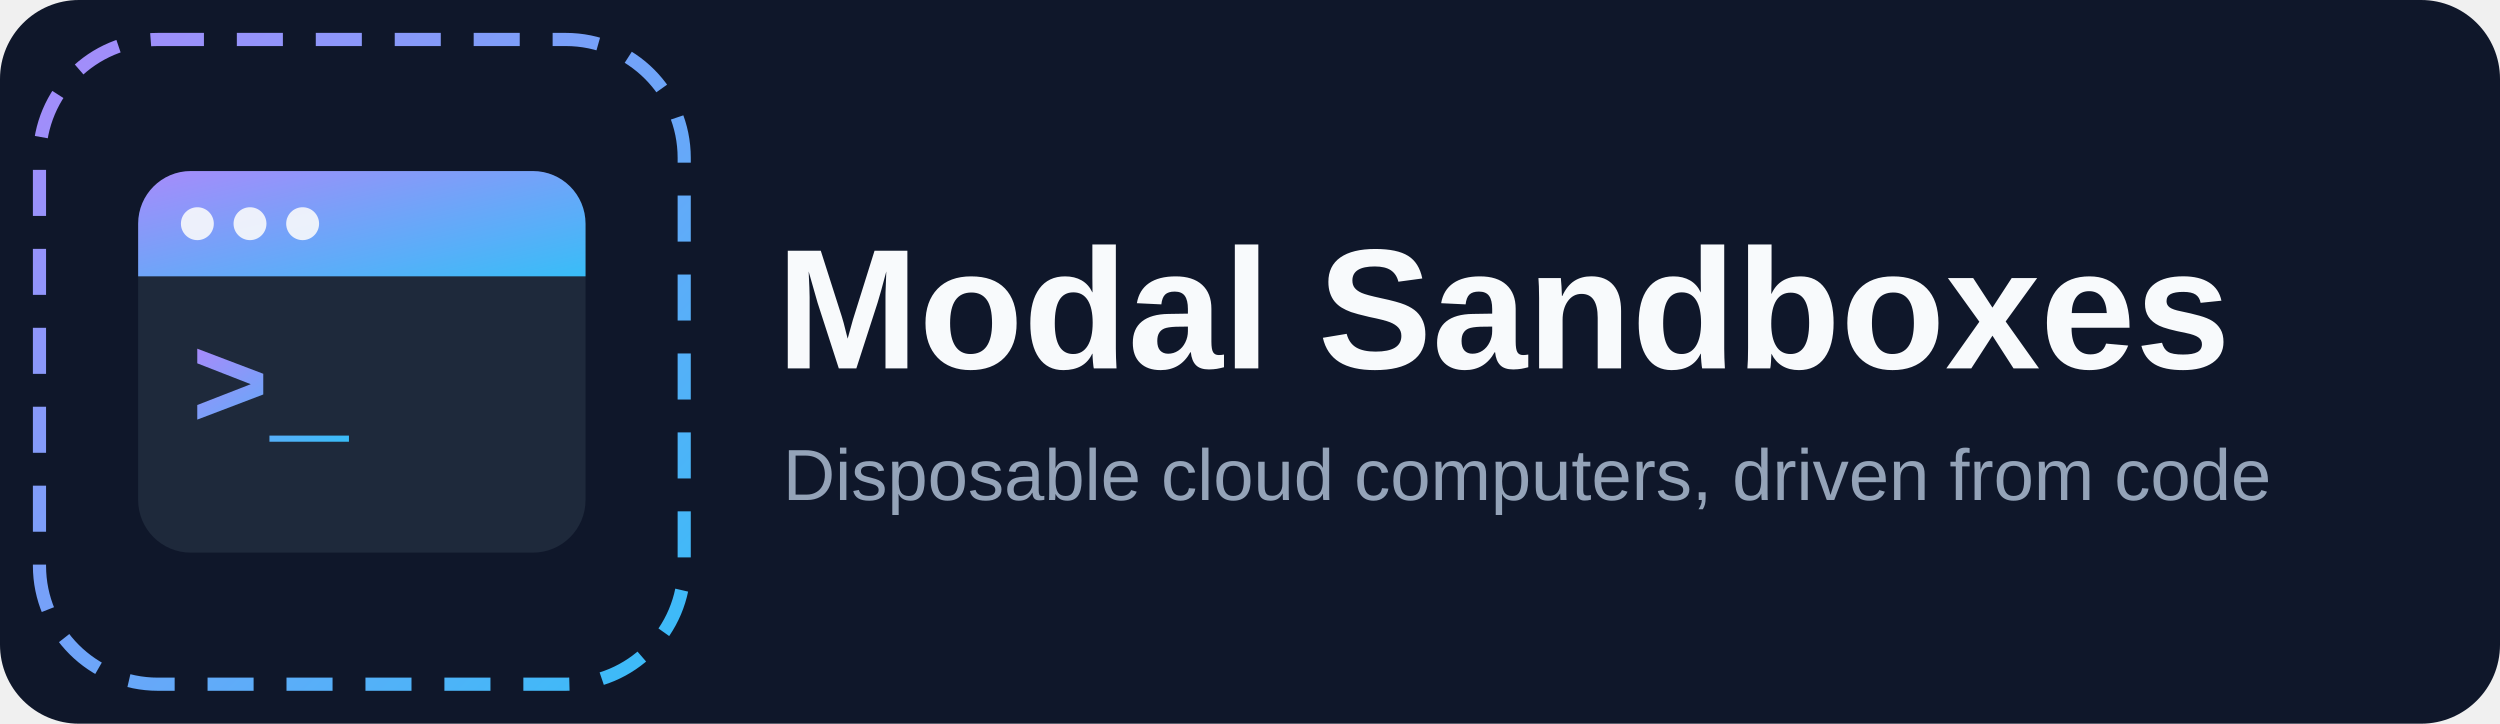
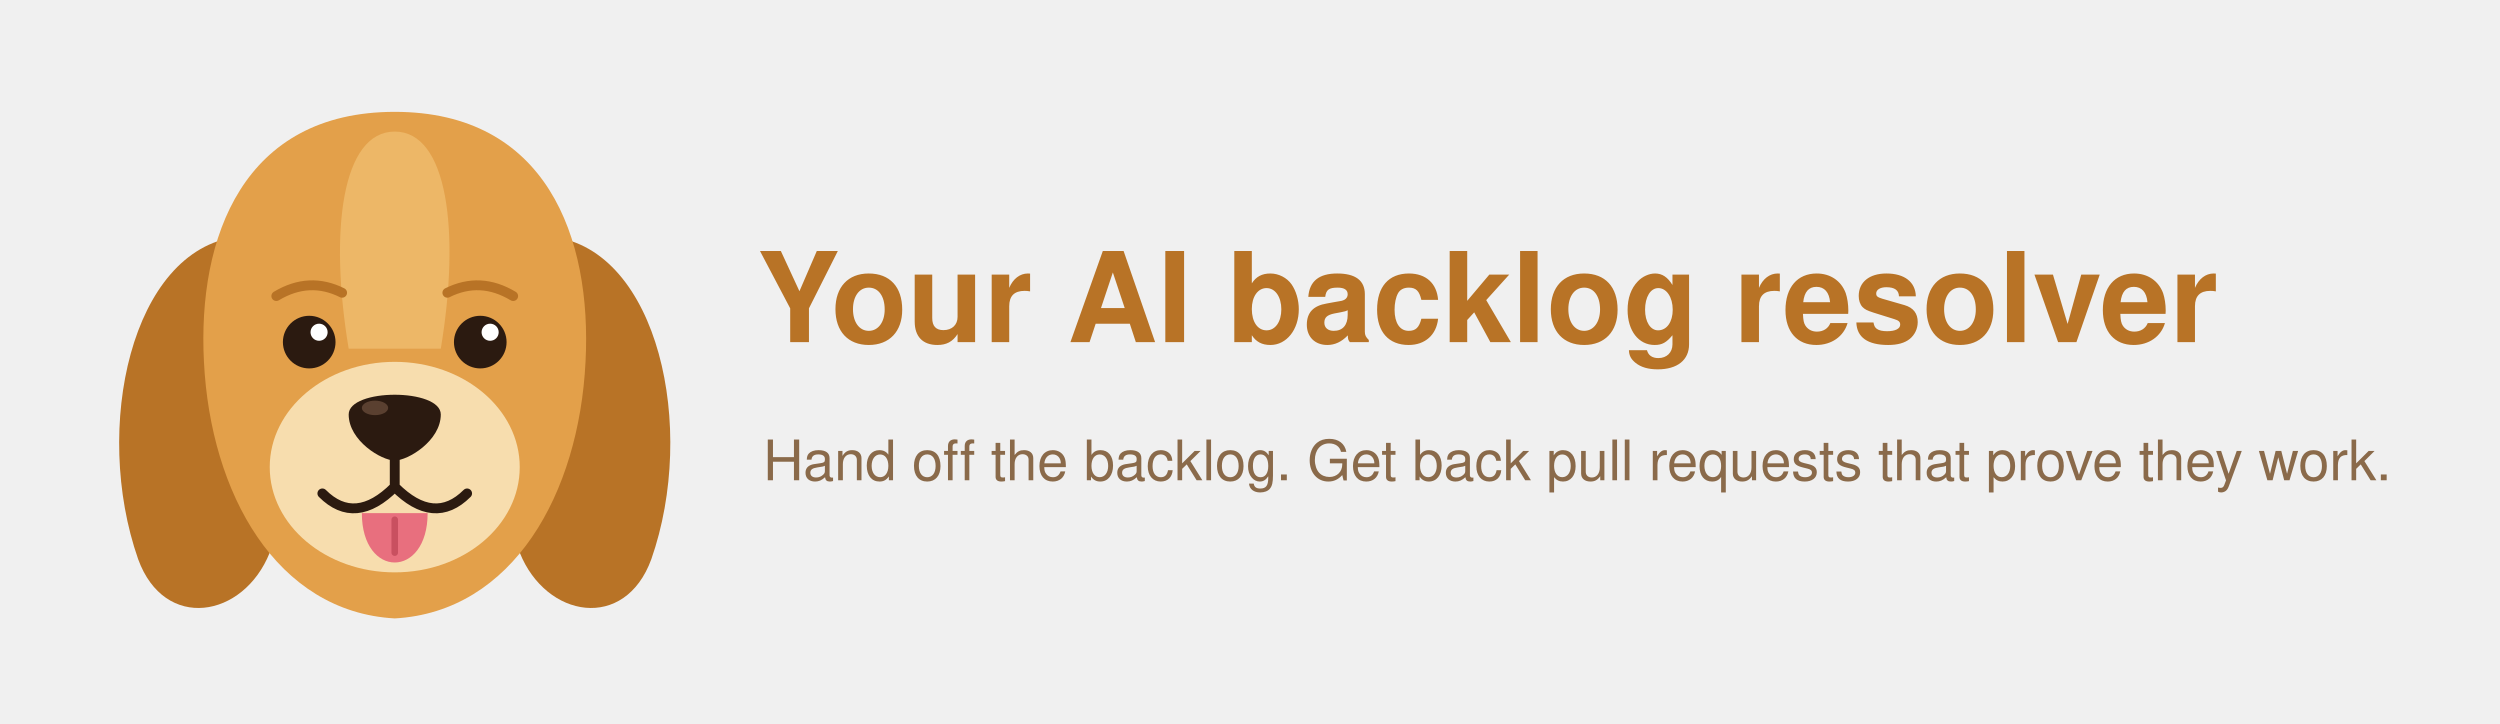
<svg xmlns="http://www.w3.org/2000/svg" width="760" height="220" viewBox="0 0 760 220" role="img" aria-labelledby="logo-title logo-desc">
-   <defs>
-     <linearGradient id="accent" x1="0" y1="0" x2="1" y2="1">
-       <stop offset="0" stop-color="#a78bfa" />
-       <stop offset="1" stop-color="#38bdf8" />
-     </linearGradient>
-   </defs>
-   <rect width="760" height="220" rx="24" fill="#0f172a" />
-   <rect x="12" y="12" width="196" height="196" rx="36" fill="none" stroke="url(#accent)" stroke-width="4" stroke-dasharray="14 10" />
-   <rect x="42" y="52" width="136" height="116" rx="16" fill="#1e293b" />
-   <path d="M42 84 V68 A16 16 0 0 1 58 52 H162 A16 16 0 0 1 178 68 V84 Z" fill="url(#accent)" />
-   <circle cx="60" cy="68" r="5" fill="#f8fafc" fill-opacity="0.9" />
-   <circle cx="76" cy="68" r="5" fill="#f8fafc" fill-opacity="0.9" />
-   <circle cx="92" cy="68" r="5" fill="#f8fafc" fill-opacity="0.9" />
-   <text x="58" y="130" font-family="Menlo, Consolas, 'Courier New', monospace" font-size="40" font-weight="700" fill="url(#accent)">&gt;_</text>
-   <text x="236" y="112" font-family="Arial, Helvetica, sans-serif" font-size="52" font-weight="700" fill="#f8fafc">Modal Sandboxes</text>
-   <text x="238" y="152" font-family="Arial, Helvetica, sans-serif" font-size="22" fill="#94a3b8">Disposable cloud computers, driven from code</text>
+   <g transform="translate(20 10)">
+     <path d="M52 62 C20 66 8 120 22 160 C30 182 54 178 62 158 C70 132 72 96 70 70 Z" fill="#B87326" />
+     <path d="M148 62 C180 66 192 120 178 160 C170 182 146 178 138 158 C130 132 128 96 130 70 Z" fill="#B87326" />
+     <path d="M100 24 C146 24 160 62 158 100 C156 140 136 176 100 178 C64 176 44 140 42 100 C40 62 54 24 100 24 Z" fill="#E3A04A" />
+     <path d="M100 30 C116 30 120 60 114 96 L86 96 C80 60 84 30 100 30 Z" fill="#EDB767" />
+     <ellipse cx="100" cy="132" rx="38" ry="32" fill="#F7DDAE" />
+     <circle cx="74" cy="94" r="8" fill="#2B1A10" />
+     <circle cx="126" cy="94" r="8" fill="#2B1A10" />
+     <circle cx="77" cy="91" r="2.6" fill="#FFFFFF" />
+     <circle cx="129" cy="91" r="2.6" fill="#FFFFFF" />
+     <path d="M64 80 Q74 74 84 79" stroke="#B87326" stroke-width="3" fill="none" stroke-linecap="round" />
+     <path d="M116 79 Q126 74 136 80" stroke="#B87326" stroke-width="3" fill="none" stroke-linecap="round" />
+     <path d="M90 146 C90 166 110 166 110 146 Z" fill="#E86F7E" />
+     <path d="M100 148 L100 158" stroke="#C95060" stroke-width="2" stroke-linecap="round" />
+     <path d="M100 126 L100 138 M100 138 Q88 150 78 140 M100 138 Q112 150 122 140" stroke="#2B1A10" stroke-width="3" fill="none" stroke-linecap="round" stroke-linejoin="round" />
+     <path d="M86 116 C86 108 114 108 114 116 C114 124 104 130 100 130 C96 130 86 124 86 116 Z" fill="#2B1A10" />
+     <ellipse cx="94" cy="114" rx="4" ry="2.2" fill="#5A4030" />
+   </g>
+   <text x="230" y="104" font-family="-apple-system, BlinkMacSystemFont, 'Segoe UI', Helvetica, Arial, sans-serif" font-size="38" font-weight="700" fill="#B87326">Your AI backlog resolver</text>
+   <text x="232" y="146" font-family="-apple-system, BlinkMacSystemFont, 'Segoe UI', Helvetica, Arial, sans-serif" font-size="17" fill="#8A6A4A">Hand off the backlog. Get back pull requests that prove they work.</text>
</svg>
